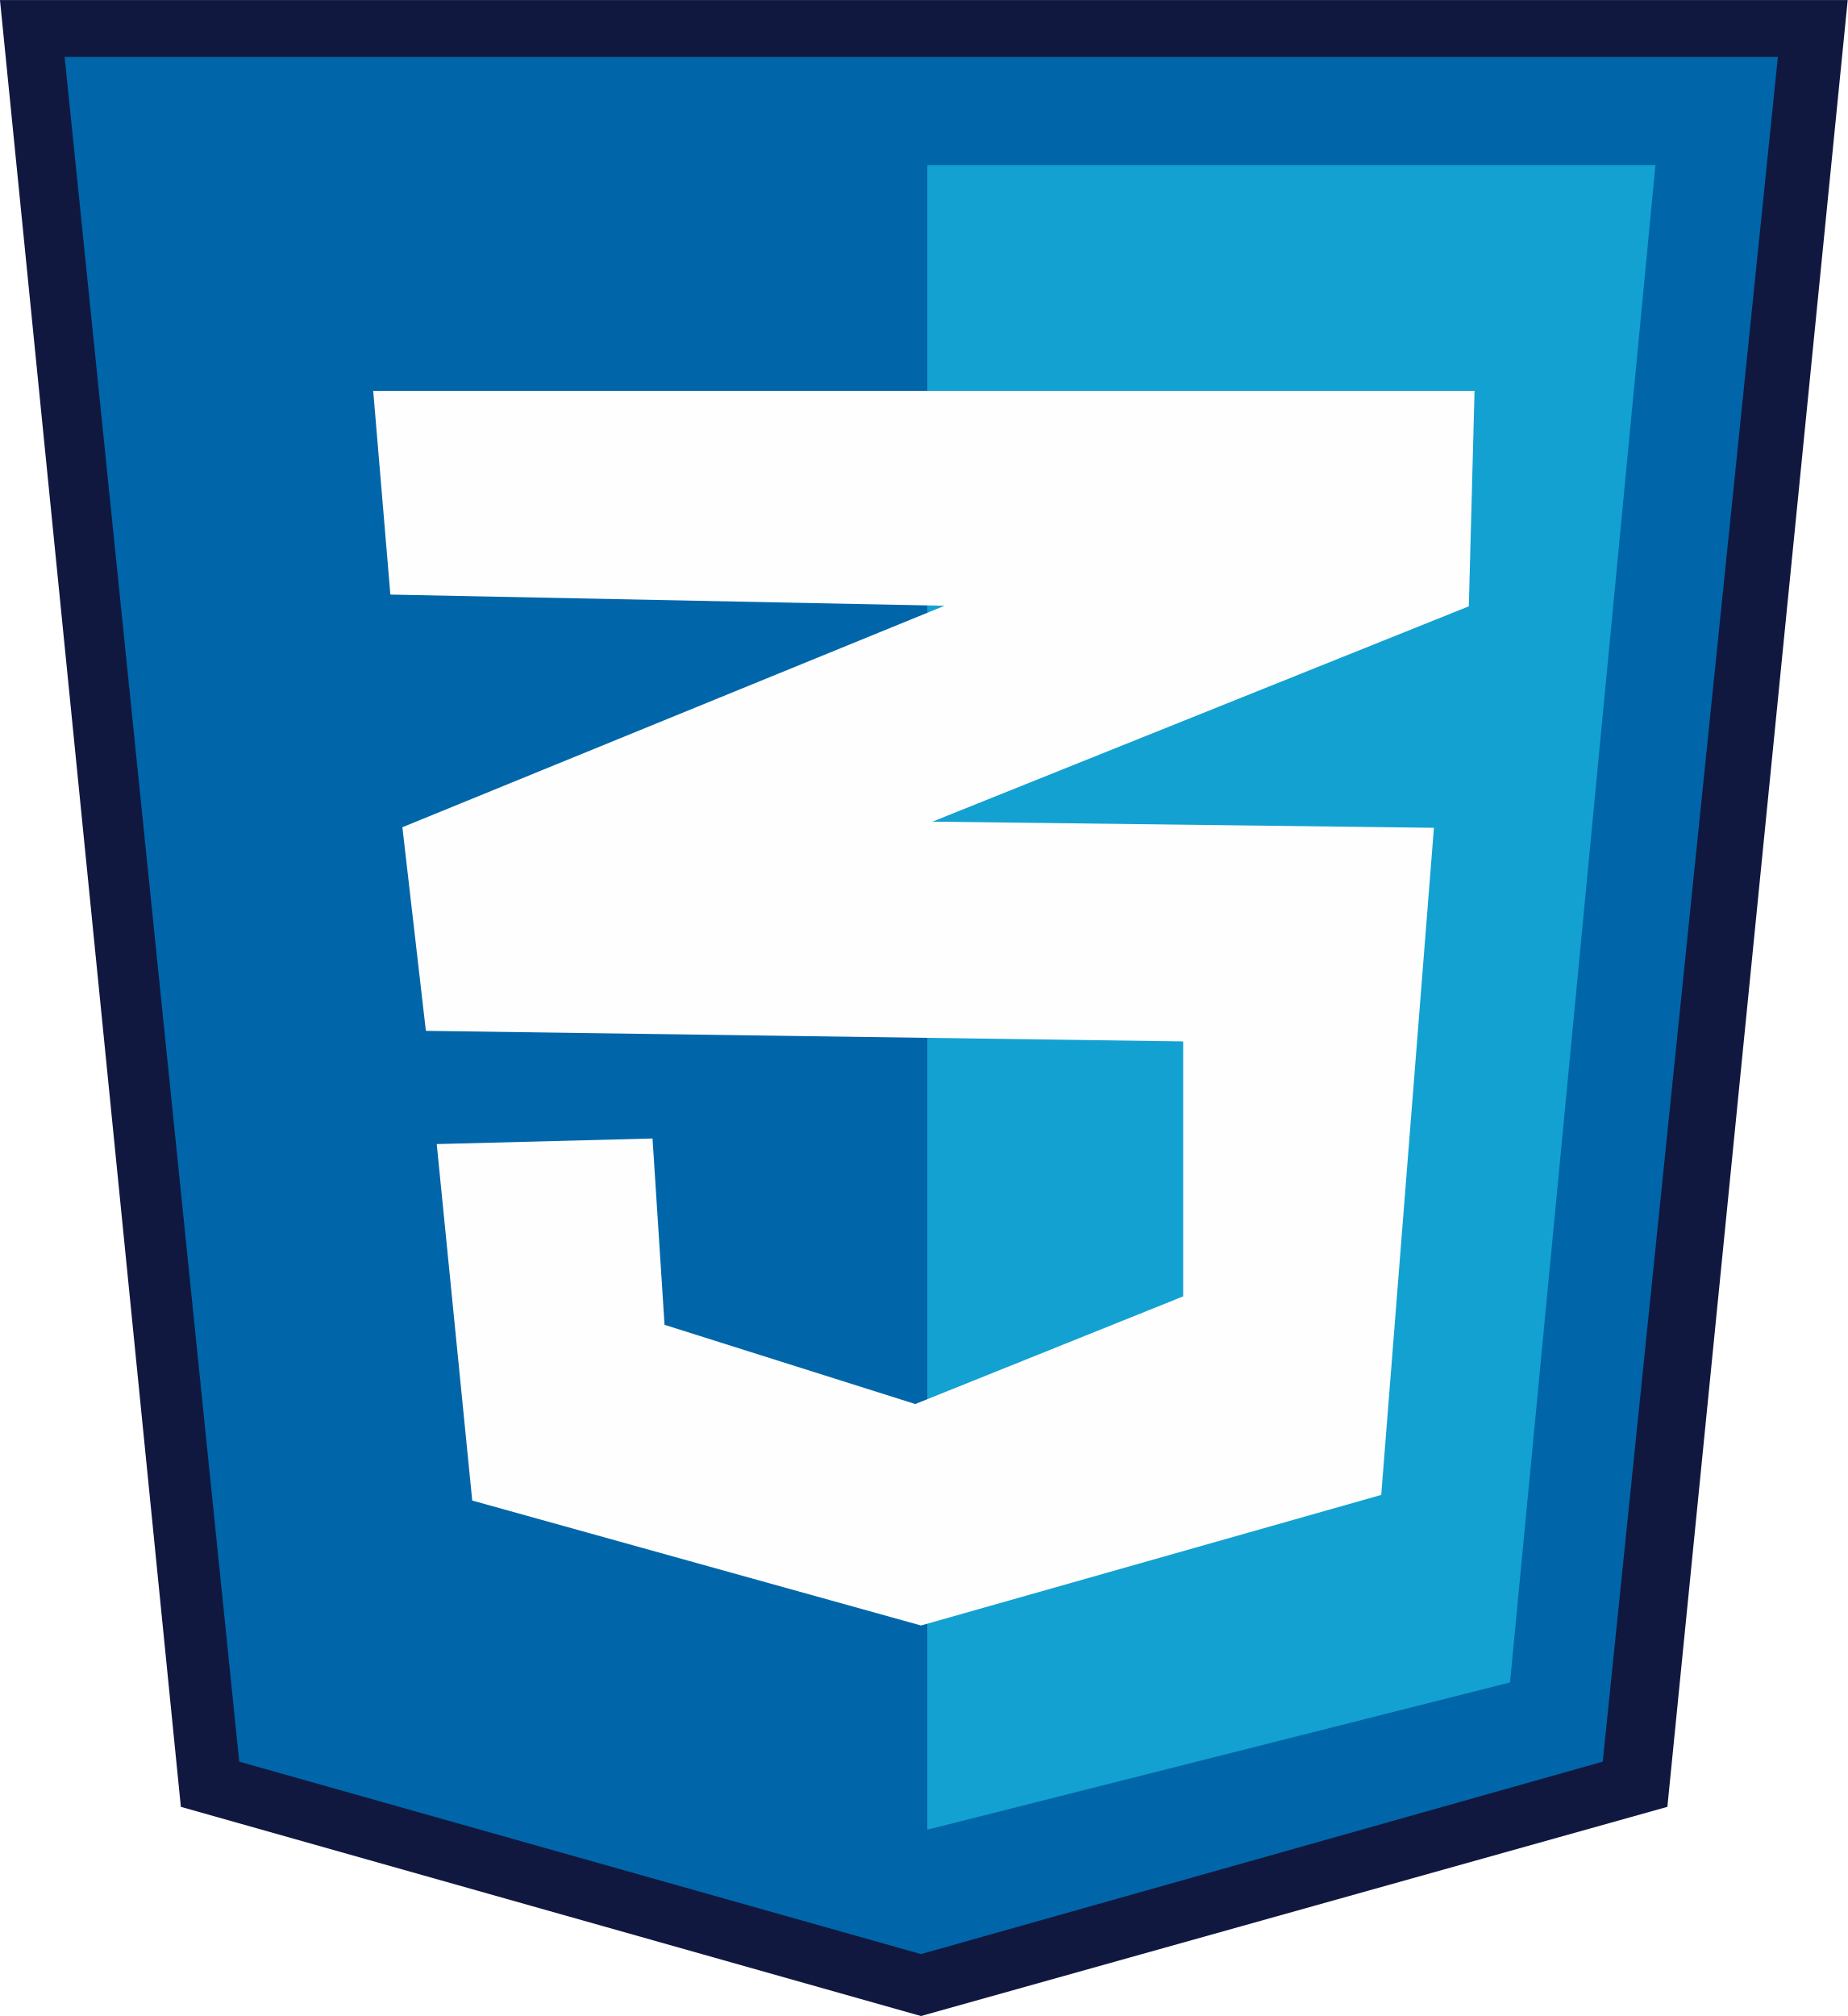
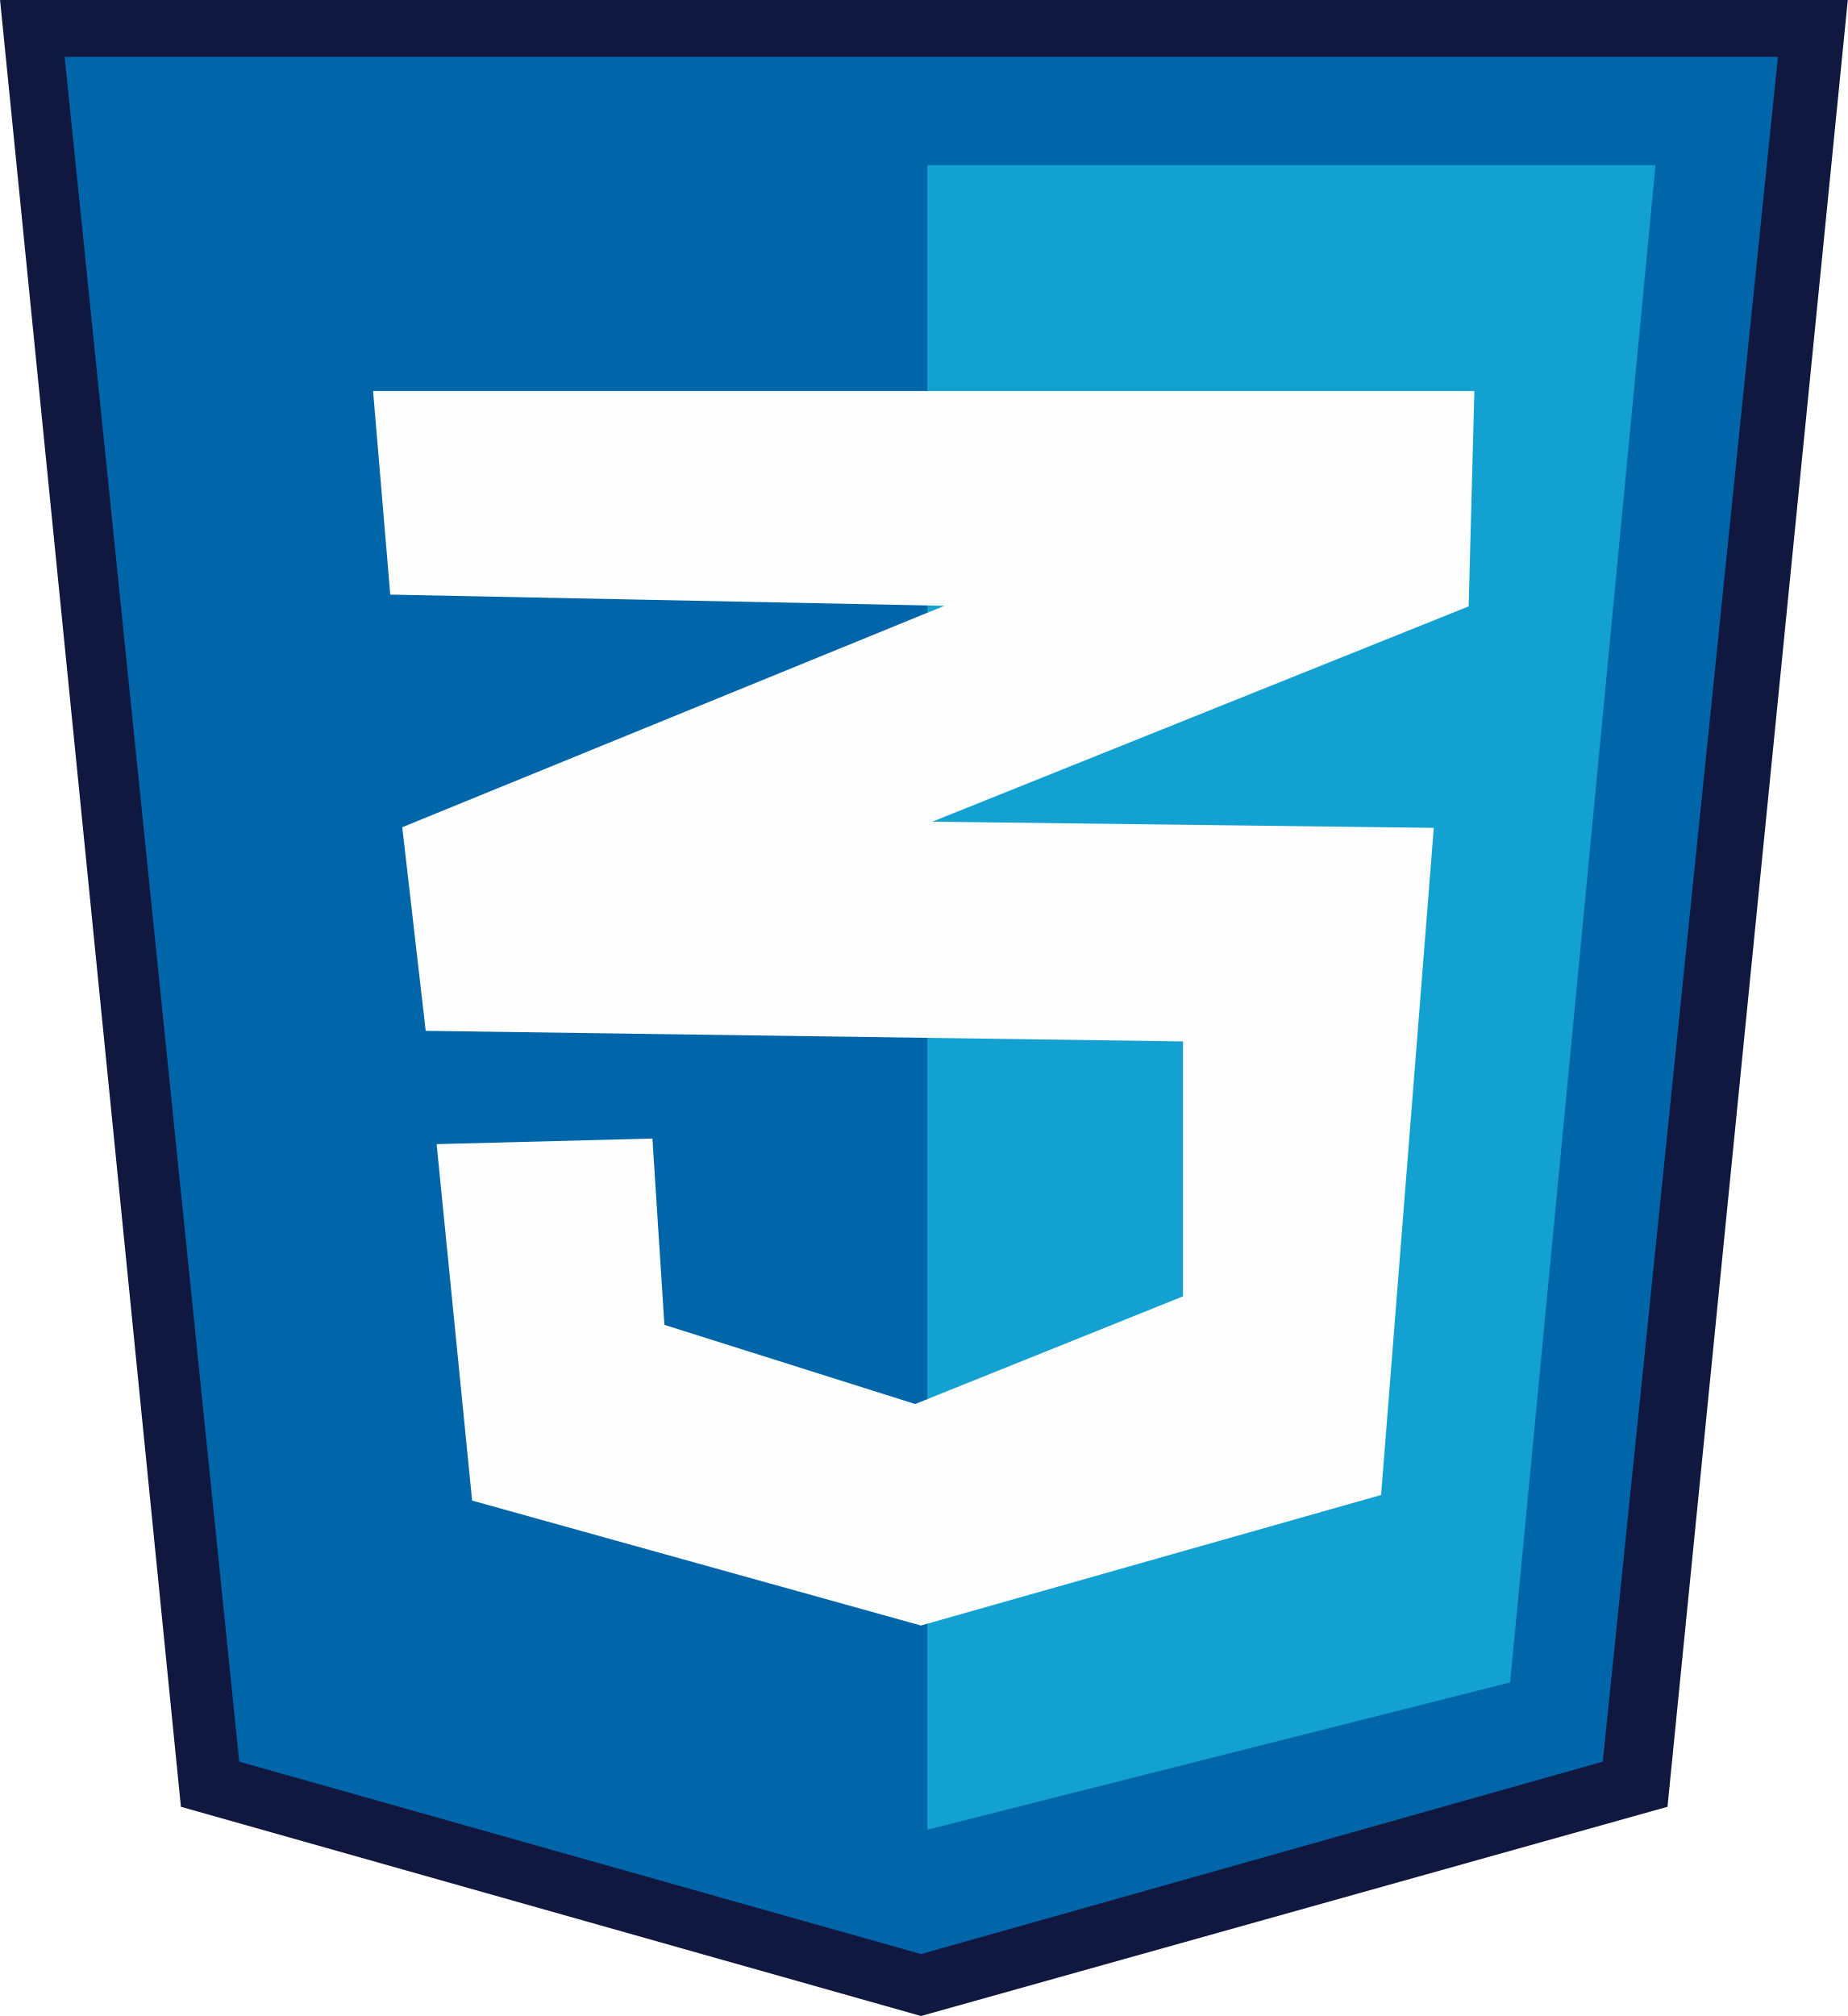
- <svg xmlns="http://www.w3.org/2000/svg" fill="none" height="72" viewBox="0 0 66 72" width="66">
+ <svg xmlns="http://www.w3.org/2000/svg" fill="none" height="36" viewBox="0 0 33 36" width="33">
  <g clip-rule="evenodd" fill-rule="evenodd">
-     <path d="m32.896.994h-31.855l6.461 62.696 25.394 7.272 25.395-7.272 6.461-62.696" fill="#0066a9" />
-     <path d="m8.546 62.916 24.351 6.873 24.352-6.873 6.256-60.883h-61.196zm24.351 9.085-26.437-7.471-6.461-64.529h66l-6.441 64.529z" fill="#111840" />
-     <path d="m53.937 60.087 5.194-54.188h-26.008v59.448" fill="#13a1d1" />
-     <path d="m32.897 58.053-16.029-4.462-1.268-12.731 7.708-.199.429 6.654 8.956 2.829 9.569-3.845v-9.105l-27.05-.378-.839-7.272 19.363-7.909-19.792-.4-.613-7.271h39.339l-.204 7.69-19.159 7.69 17.912.22-1.882 23.826" fill="#fefefe" />
+     <path d="m16.447.496h-15.928l3.231 31.348 12.697 3.636 12.697-3.636 3.231-31.348" fill="#0066a9" />
+     <path d="m4.273 31.458 12.176 3.436 12.176-3.436 3.128-30.442h-30.598zm12.176 4.542-13.218-3.736-3.23-32.264h33l-3.22 32.264z" fill="#111840" />
+     <path d="m26.97 30.043 2.597-27.094h-13.004v29.724" fill="#13a1d1" />
+     <path d="m16.447 29.027-8.015-2.231-.634-6.365 3.854-.1.214 3.327 4.478 1.414 4.784-1.923v-4.552l-13.525-.189-.419-3.636 9.682-3.954-9.896-.2-.307-3.635h19.669l-.102 3.845-9.579 3.845 8.956.11-.941 11.913" fill="#fefefe" />
  </g>
</svg>
